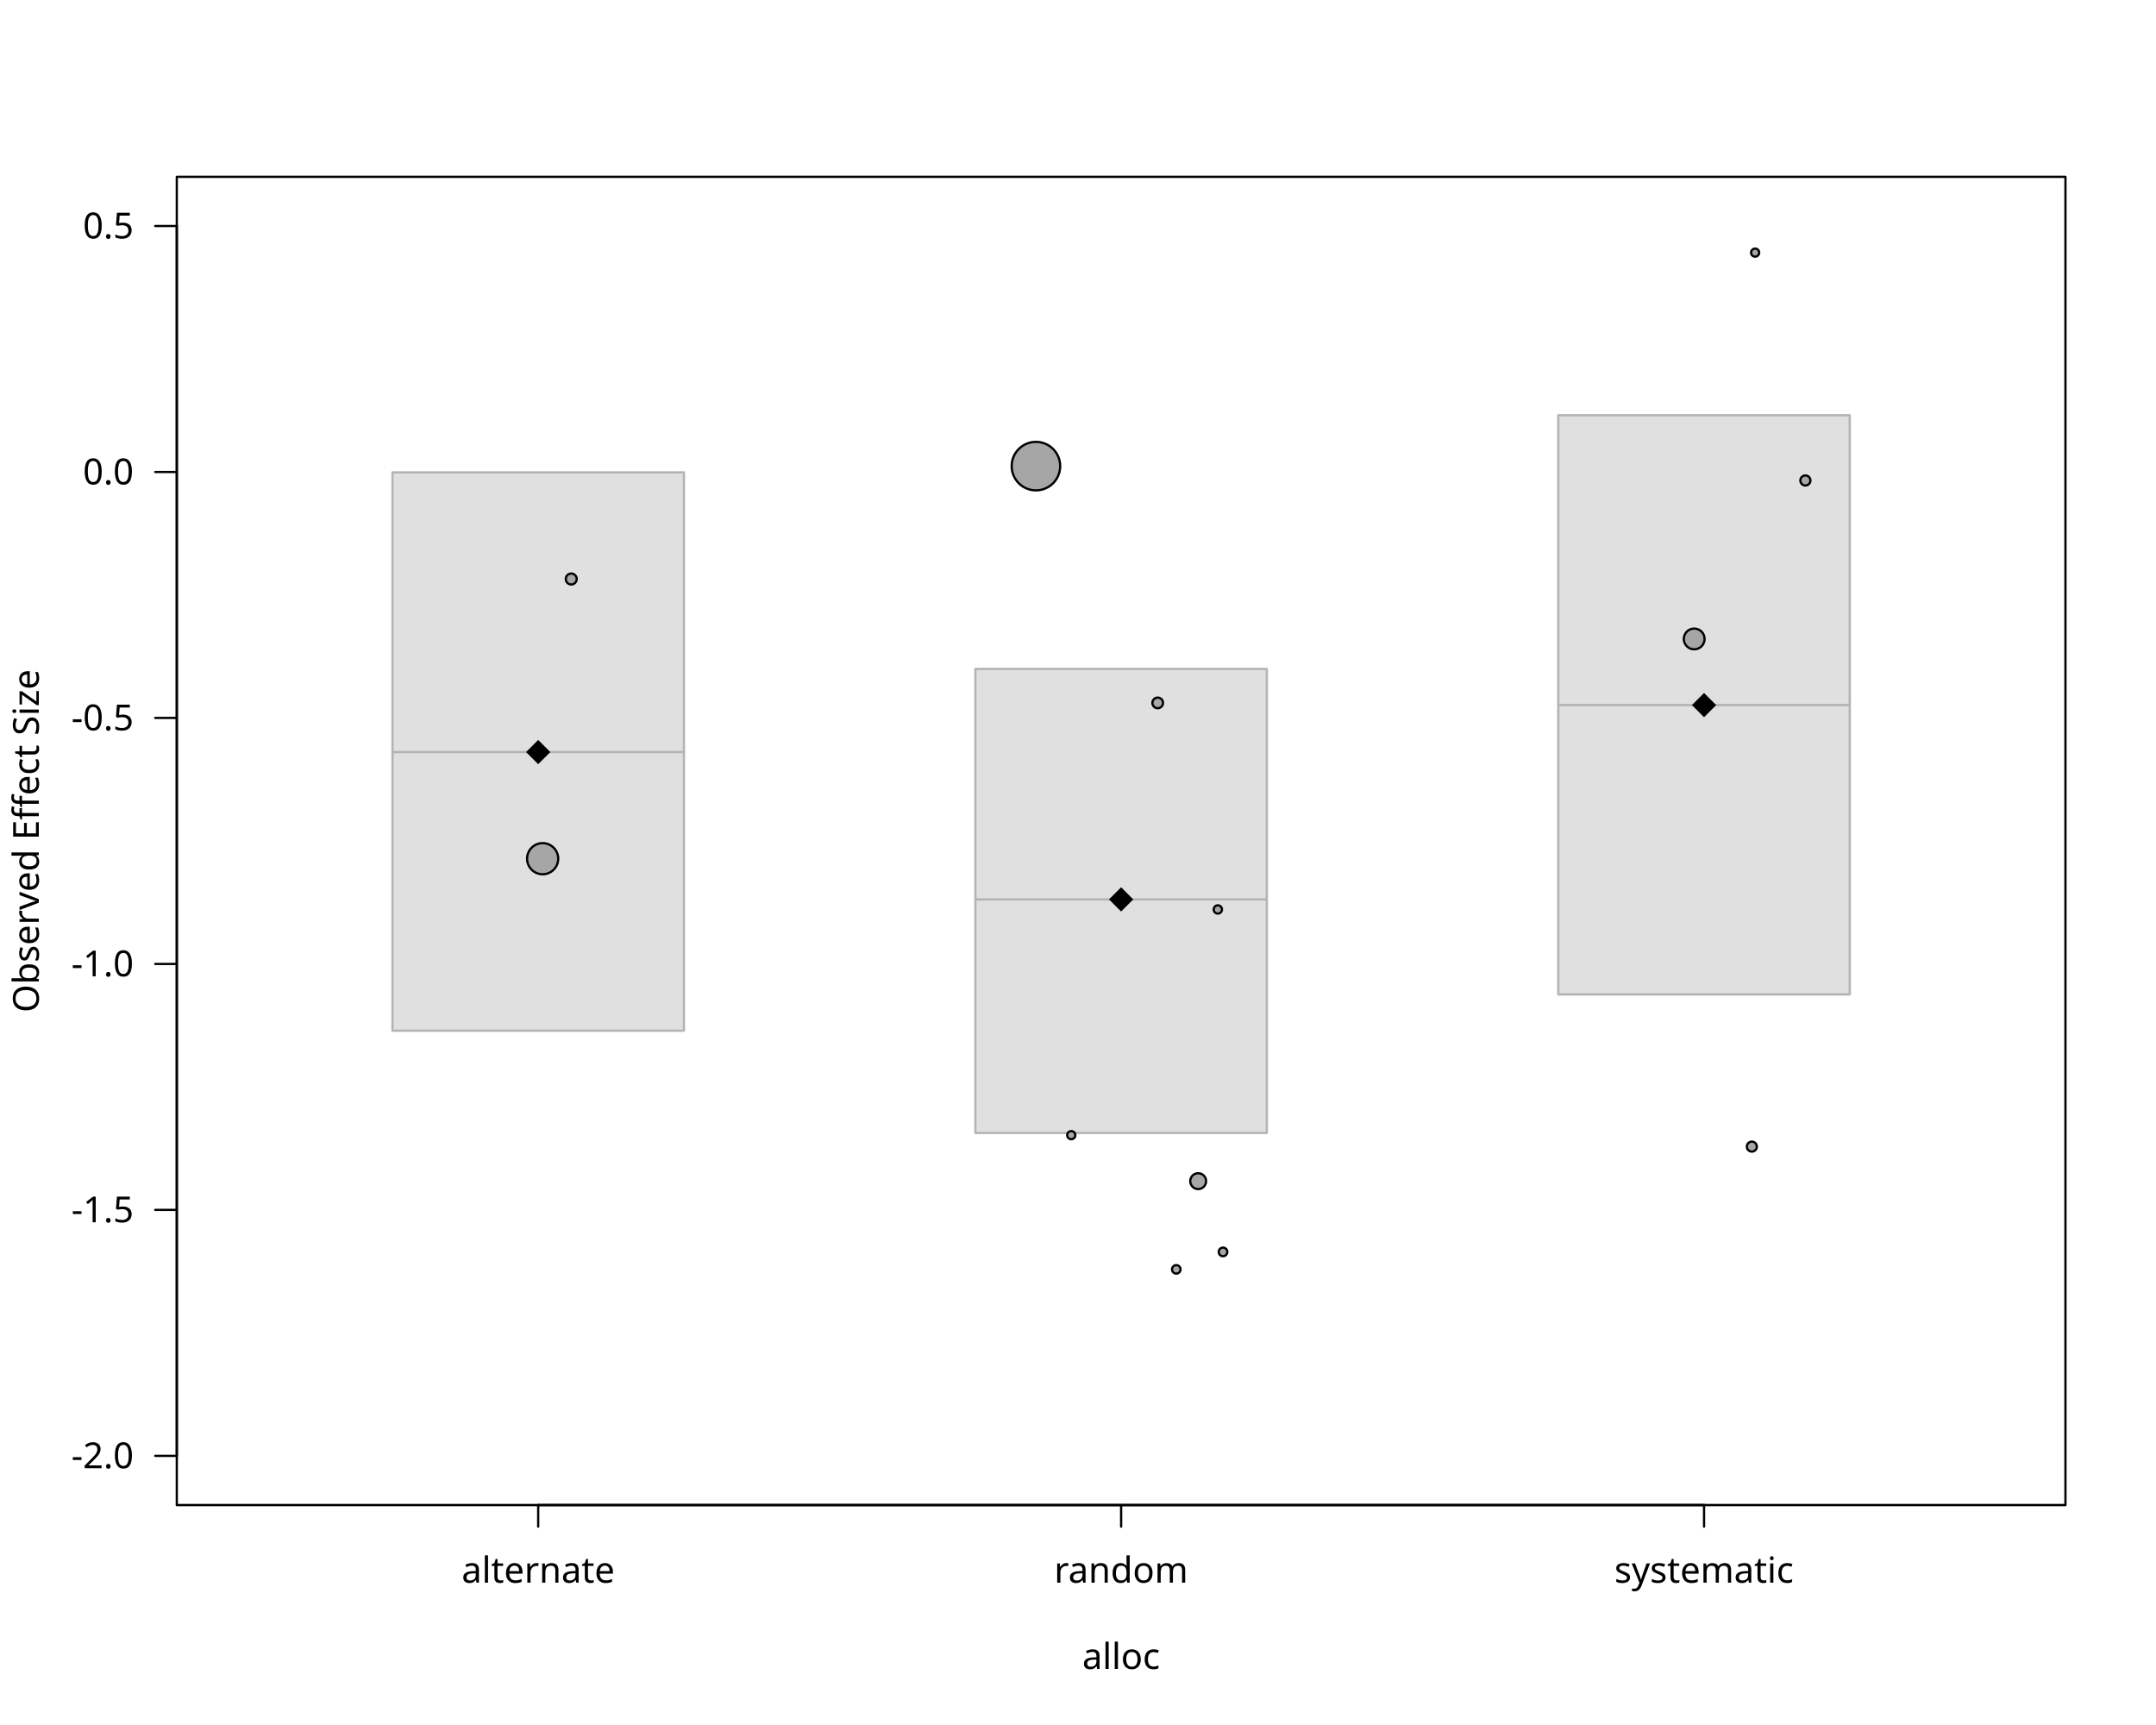
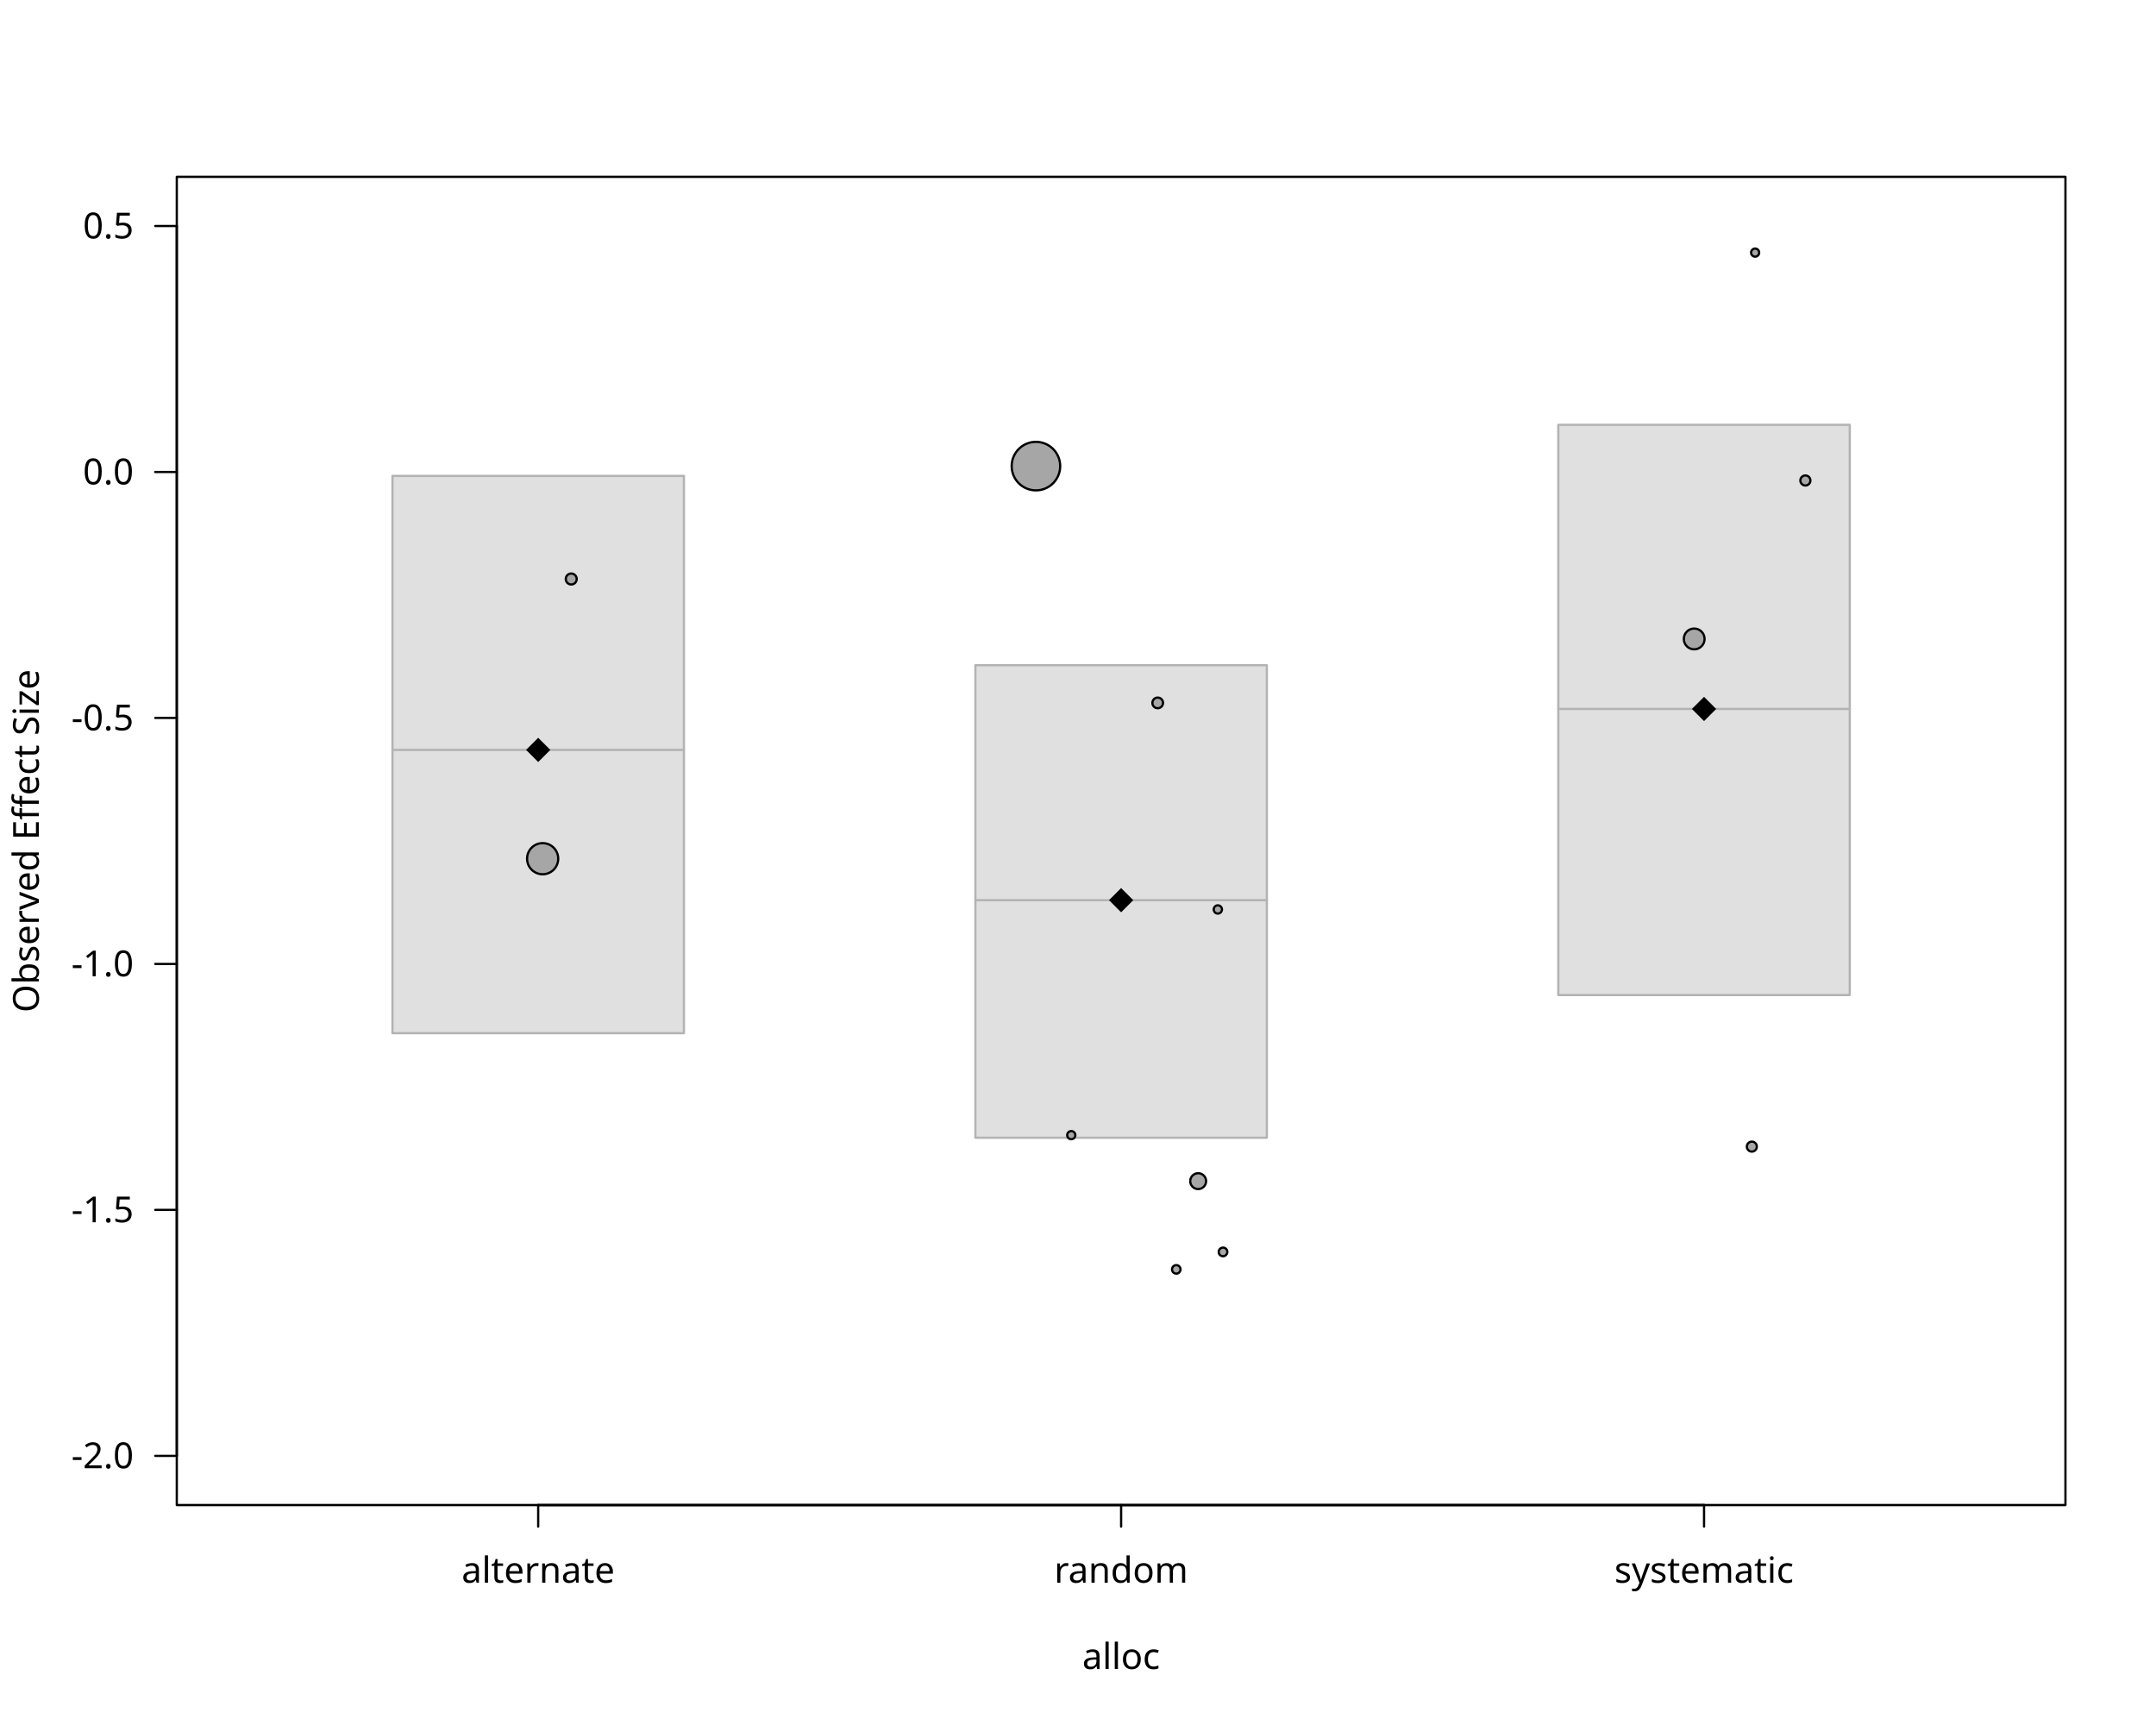
<svg xmlns="http://www.w3.org/2000/svg" class="svglite" data-engine-version="2.0" width="720.00pt" height="576.00pt" viewBox="0 0 720.00 576.00">
  <defs>
    <style type="text/css">
    .svglite line, .svglite polyline, .svglite polygon, .svglite path, .svglite rect, .svglite circle {
      fill: none;
      stroke: #000000;
      stroke-linecap: round;
      stroke-linejoin: round;
      stroke-miterlimit: 10.00;
    }
  </style>
  </defs>
  <rect width="100%" height="100%" style="stroke: none; fill: #FFFFFF;" />
  <defs>
    <clipPath id="cpMC4wMHw3MjAuMDB8MC4wMHw1NzYuMDA=">
      <rect x="0.00" y="0.00" width="720.00" height="576.00" />
    </clipPath>
  </defs>
  <g clip-path="url(#cpMC4wMHw3MjAuMDB8MC4wMHw1NzYuMDA=)">
    <line x1="59.04" y1="486.13" x2="59.04" y2="75.47" style="stroke-width: 0.75;" />
    <line x1="59.04" y1="486.13" x2="51.84" y2="486.13" style="stroke-width: 0.75;" />
    <line x1="59.04" y1="404.00" x2="51.84" y2="404.00" style="stroke-width: 0.75;" />
    <line x1="59.04" y1="321.87" x2="51.84" y2="321.87" style="stroke-width: 0.75;" />
    <line x1="59.04" y1="239.73" x2="51.84" y2="239.73" style="stroke-width: 0.75;" />
    <line x1="59.04" y1="157.60" x2="51.84" y2="157.60" style="stroke-width: 0.75;" />
    <line x1="59.04" y1="75.47" x2="51.84" y2="75.47" style="stroke-width: 0.75;" />
    <text x="44.64" y="490.26" text-anchor="end" style="font-size: 12.00px; font-family: sans;" textLength="20.68px" lengthAdjust="spacingAndGlyphs">-2.0</text>
    <text x="44.64" y="408.13" text-anchor="end" style="font-size: 12.00px; font-family: sans;" textLength="20.68px" lengthAdjust="spacingAndGlyphs">-1.5</text>
    <text x="44.64" y="326.00" text-anchor="end" style="font-size: 12.00px; font-family: sans;" textLength="20.68px" lengthAdjust="spacingAndGlyphs">-1.0</text>
    <text x="44.64" y="243.86" text-anchor="end" style="font-size: 12.00px; font-family: sans;" textLength="20.68px" lengthAdjust="spacingAndGlyphs">-0.5</text>
    <text x="44.64" y="161.73" text-anchor="end" style="font-size: 12.00px; font-family: sans;" textLength="16.68px" lengthAdjust="spacingAndGlyphs">0.0</text>
    <text x="44.64" y="79.60" text-anchor="end" style="font-size: 12.00px; font-family: sans;" textLength="16.68px" lengthAdjust="spacingAndGlyphs">0.5</text>
    <polygon points="59.04,502.56 689.76,502.56 689.76,59.04 59.04,59.04 " style="stroke-width: 0.75; fill: none;" />
    <text x="374.40" y="557.28" text-anchor="middle" style="font-size: 12.00px; font-family: sans;" textLength="24.68px" lengthAdjust="spacingAndGlyphs">alloc</text>
    <text transform="translate(12.96,280.80) rotate(-90)" text-anchor="middle" style="font-size: 12.00px; font-family: sans;" textLength="112.74px" lengthAdjust="spacingAndGlyphs">Observed Effect Size</text>
    <line x1="179.73" y1="502.56" x2="569.07" y2="502.56" style="stroke-width: 0.75;" />
    <line x1="179.73" y1="502.56" x2="179.73" y2="509.76" style="stroke-width: 0.75;" />
    <line x1="374.40" y1="502.56" x2="374.40" y2="509.76" style="stroke-width: 0.75;" />
    <line x1="569.07" y1="502.56" x2="569.07" y2="509.76" style="stroke-width: 0.75;" />
    <text x="179.73" y="528.48" text-anchor="middle" style="font-size: 12.00px; font-family: sans;" textLength="46.70px" lengthAdjust="spacingAndGlyphs">alternate</text>
    <text x="374.40" y="528.48" text-anchor="middle" style="font-size: 12.00px; font-family: sans;" textLength="40.69px" lengthAdjust="spacingAndGlyphs">random</text>
    <text x="569.07" y="528.48" text-anchor="middle" style="font-size: 12.00px; font-family: sans;" textLength="56.70px" lengthAdjust="spacingAndGlyphs">systematic</text>
  </g>
  <defs>
    <clipPath id="cpNTkuMDR8Njg5Ljc2fDU5LjA0fDUwMi41Ng==">
      <rect x="59.04" y="59.04" width="630.72" height="443.52" />
    </clipPath>
  </defs>
  <g clip-path="url(#cpNTkuMDR8Njg5Ljc2fDU5LjA0fDUwMi41Ng==)">
-     <rect x="131.07" y="157.71" width="97.33" height="186.46" style="stroke-width: 0.75; stroke: #B3B3B3; fill: #B3B3B3; fill-opacity: 0.40;" />
-     <line x1="131.07" y1="251.12" x2="228.40" y2="251.12" style="stroke-width: 0.75; stroke: #B3B3B3;" />
-     <rect x="325.73" y="223.37" width="97.33" height="154.93" style="stroke-width: 0.75; stroke: #B3B3B3; fill: #B3B3B3; fill-opacity: 0.40;" />
-     <line x1="325.73" y1="300.32" x2="423.07" y2="300.32" style="stroke-width: 0.75; stroke: #B3B3B3;" />
-     <rect x="520.40" y="138.66" width="97.33" height="193.39" style="stroke-width: 0.75; stroke: #B3B3B3; fill: #B3B3B3; fill-opacity: 0.40;" />
-     <line x1="520.40" y1="235.44" x2="617.73" y2="235.44" style="stroke-width: 0.75; stroke: #B3B3B3;" />
-     <polygon points="175.68,251.12 179.73,247.07 183.78,251.12 179.73,255.17 " style="stroke-width: 0.75; stroke: none; fill: #000000;" />
-     <polygon points="370.35,300.32 374.40,296.27 378.45,300.32 374.40,304.37 " style="stroke-width: 0.75; stroke: none; fill: #000000;" />
-     <polygon points="565.02,235.44 569.07,231.39 573.12,235.44 569.07,239.49 " style="stroke-width: 0.75; stroke: none; fill: #000000;" />
+     <rect x="131.07" y="158.90" width="97.33" height="186.09" style="stroke-width: 0.75; stroke: #B3B3B3; fill: #B3B3B3; fill-opacity: 0.40;" />
+     <line x1="131.07" y1="250.40" x2="228.40" y2="250.40" style="stroke-width: 0.75; stroke: #B3B3B3;" />
+     <rect x="325.73" y="222.12" width="97.33" height="157.78" style="stroke-width: 0.75; stroke: #B3B3B3; fill: #B3B3B3; fill-opacity: 0.40;" />
+     <line x1="325.73" y1="300.58" x2="423.07" y2="300.58" style="stroke-width: 0.75; stroke: #B3B3B3;" />
+     <rect x="520.40" y="141.85" width="97.33" height="190.41" style="stroke-width: 0.75; stroke: #B3B3B3; fill: #B3B3B3; fill-opacity: 0.40;" />
+     <line x1="520.40" y1="236.73" x2="617.73" y2="236.73" style="stroke-width: 0.75; stroke: #B3B3B3;" />
+     <polygon points="175.68,250.40 179.73,246.35 183.78,250.40 179.73,254.45 " style="stroke-width: 0.75; stroke: none; fill: #000000;" />
+     <polygon points="370.35,300.58 374.40,296.53 378.45,300.58 374.40,304.63 " style="stroke-width: 0.75; stroke: none; fill: #000000;" />
+     <polygon points="565.02,236.73 569.07,232.68 573.12,236.73 569.07,240.78 " style="stroke-width: 0.75; stroke: none; fill: #000000;" />
    <circle cx="406.70" cy="303.68" r="1.38" style="stroke-width: 0.75; fill: #A6A6A6;" />
    <circle cx="408.43" cy="418.03" r="1.44" style="stroke-width: 0.75; fill: #A6A6A6;" />
    <circle cx="357.75" cy="379.04" r="1.36" style="stroke-width: 0.75; fill: #A6A6A6;" />
    <circle cx="400.13" cy="394.40" r="2.65" style="stroke-width: 0.75; fill: #A6A6A6;" />
    <circle cx="190.77" cy="193.34" r="1.83" style="stroke-width: 0.75; fill: #A6A6A6;" />
    <circle cx="181.22" cy="286.73" r="5.20" style="stroke-width: 0.75; fill: #A6A6A6;" />
    <circle cx="392.82" cy="423.86" r="1.42" style="stroke-width: 0.75; fill: #A6A6A6;" />
    <circle cx="345.95" cy="155.64" r="8.10" style="stroke-width: 0.75; fill: #A6A6A6;" />
    <circle cx="386.62" cy="234.71" r="1.78" style="stroke-width: 0.75; fill: #A6A6A6;" />
    <circle cx="585.03" cy="382.87" r="1.67" style="stroke-width: 0.75; fill: #A6A6A6;" />
    <circle cx="565.78" cy="213.35" r="3.47" style="stroke-width: 0.75; fill: #A6A6A6;" />
    <circle cx="586.13" cy="84.35" r="1.35" style="stroke-width: 0.75; fill: #A6A6A6;" />
    <circle cx="602.91" cy="160.44" r="1.68" style="stroke-width: 0.75; fill: #A6A6A6;" />
  </g>
</svg>
